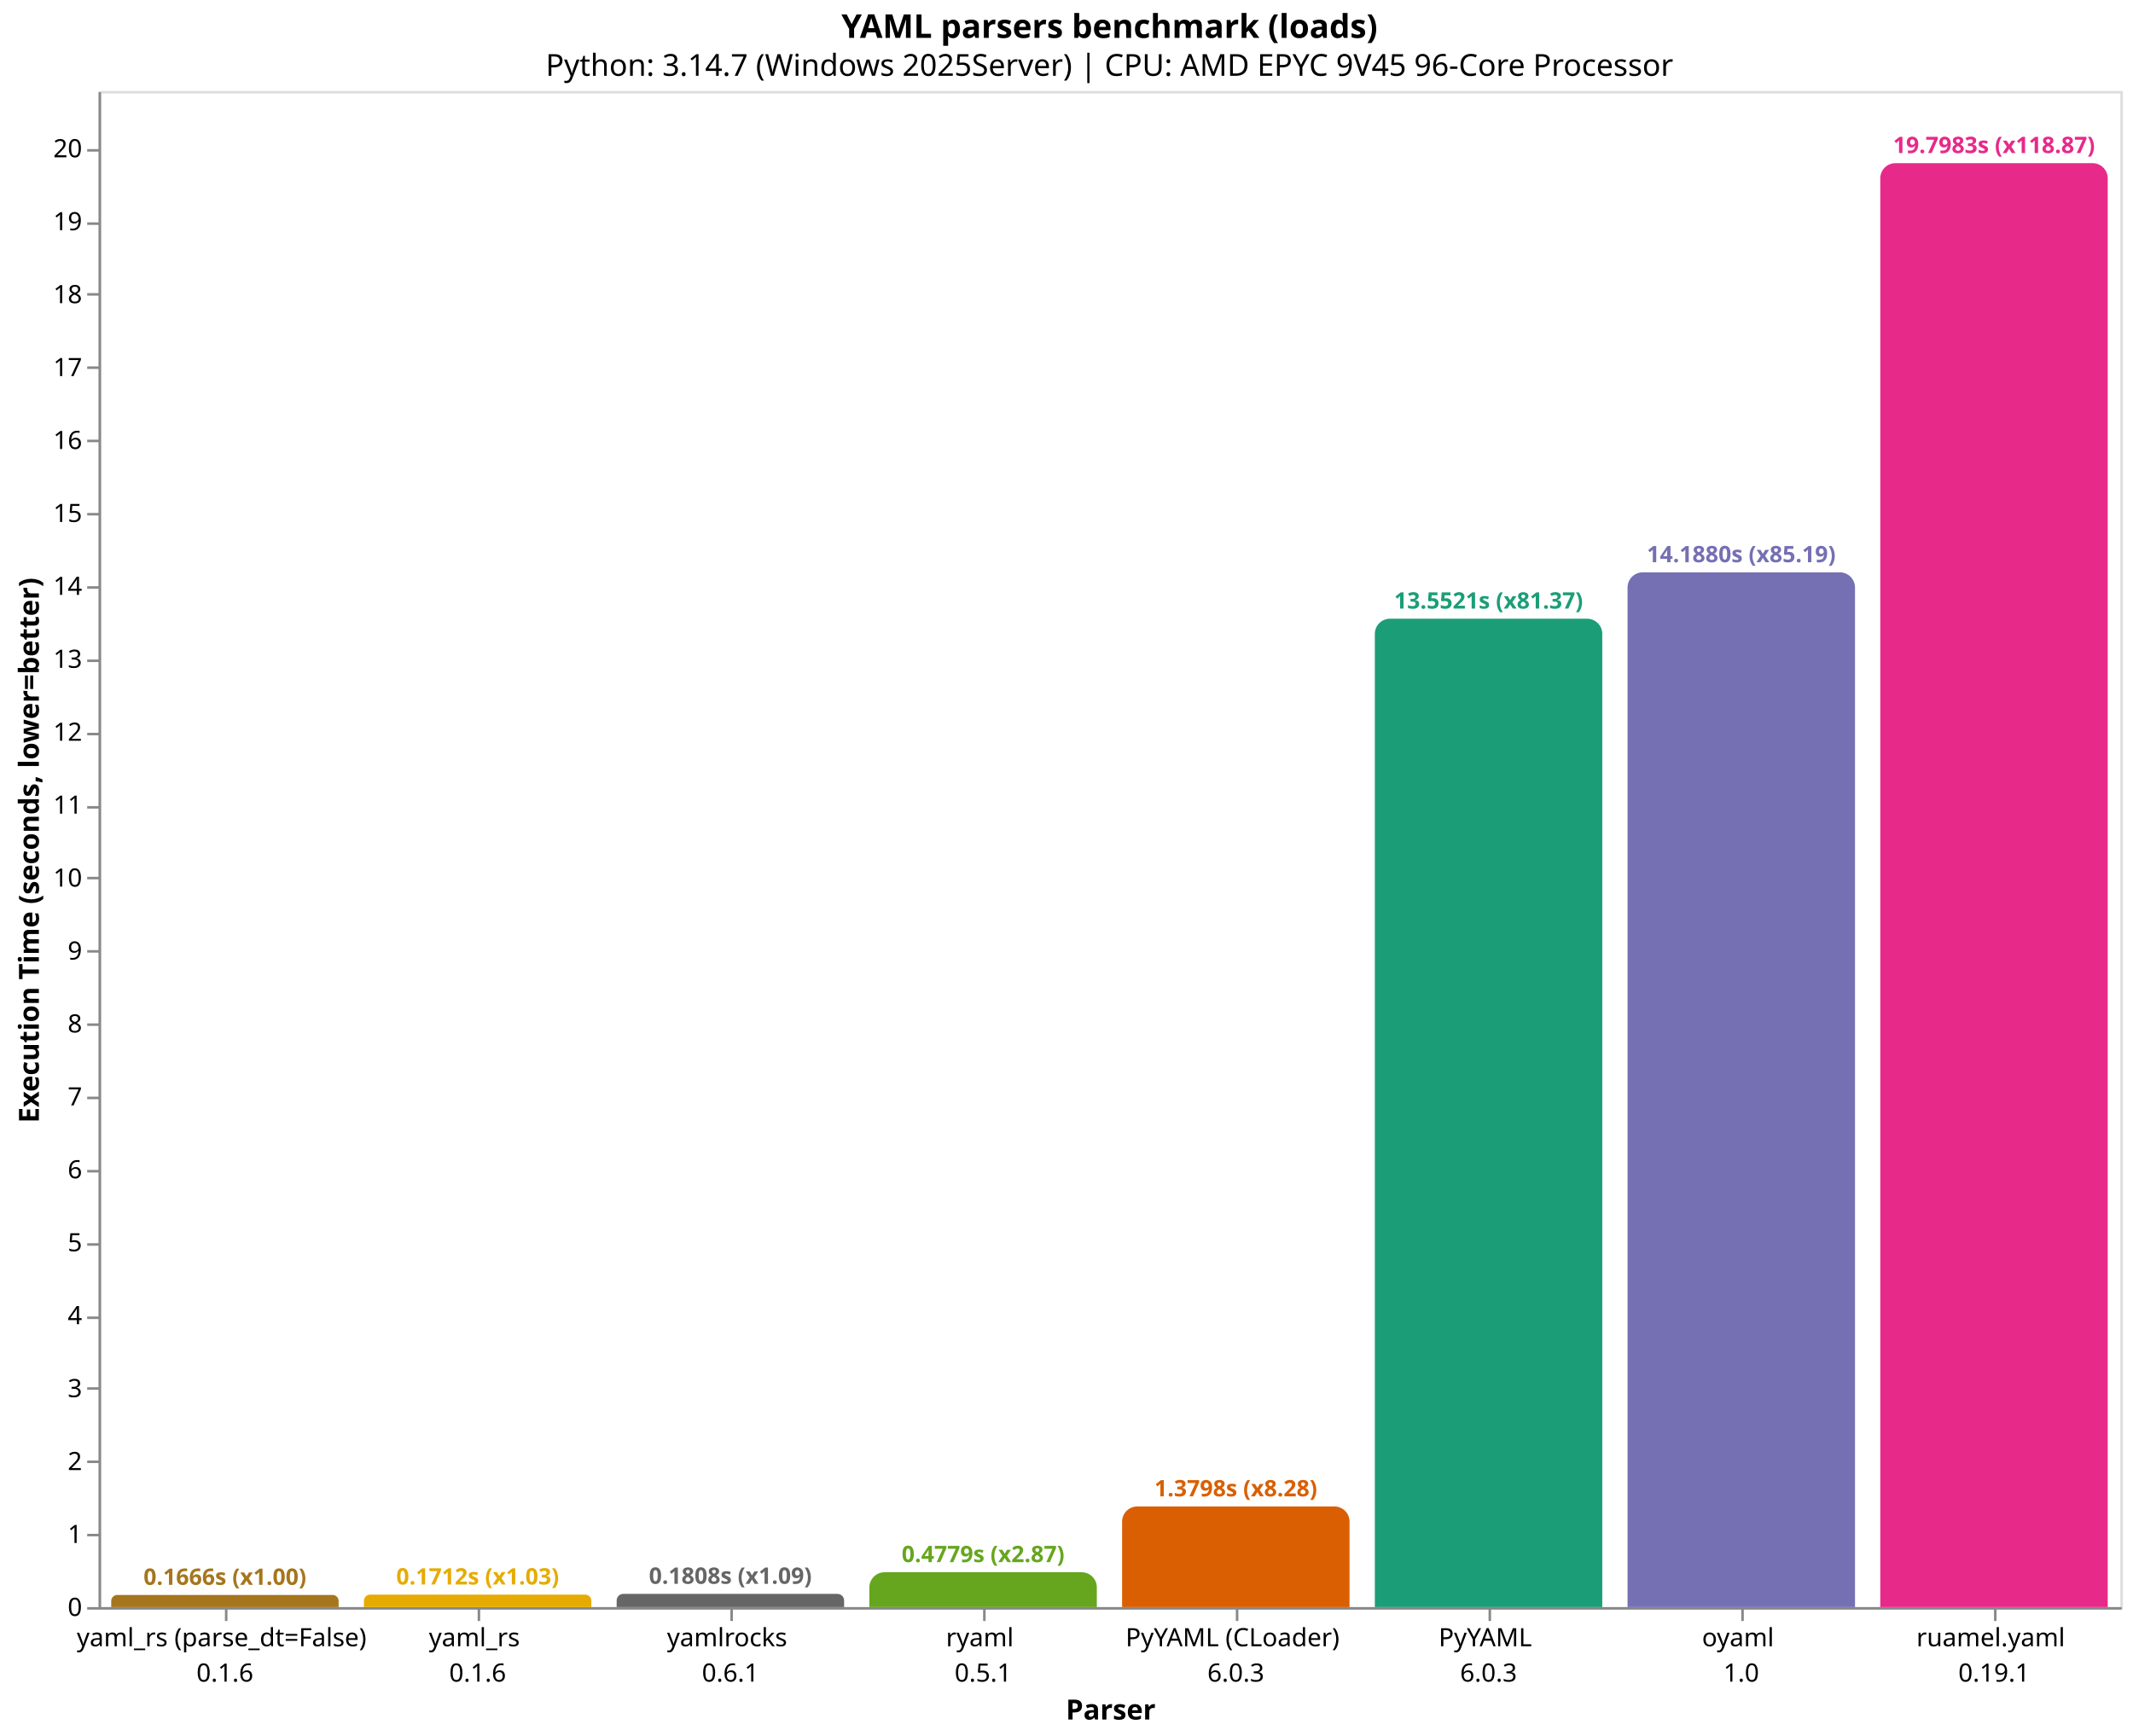
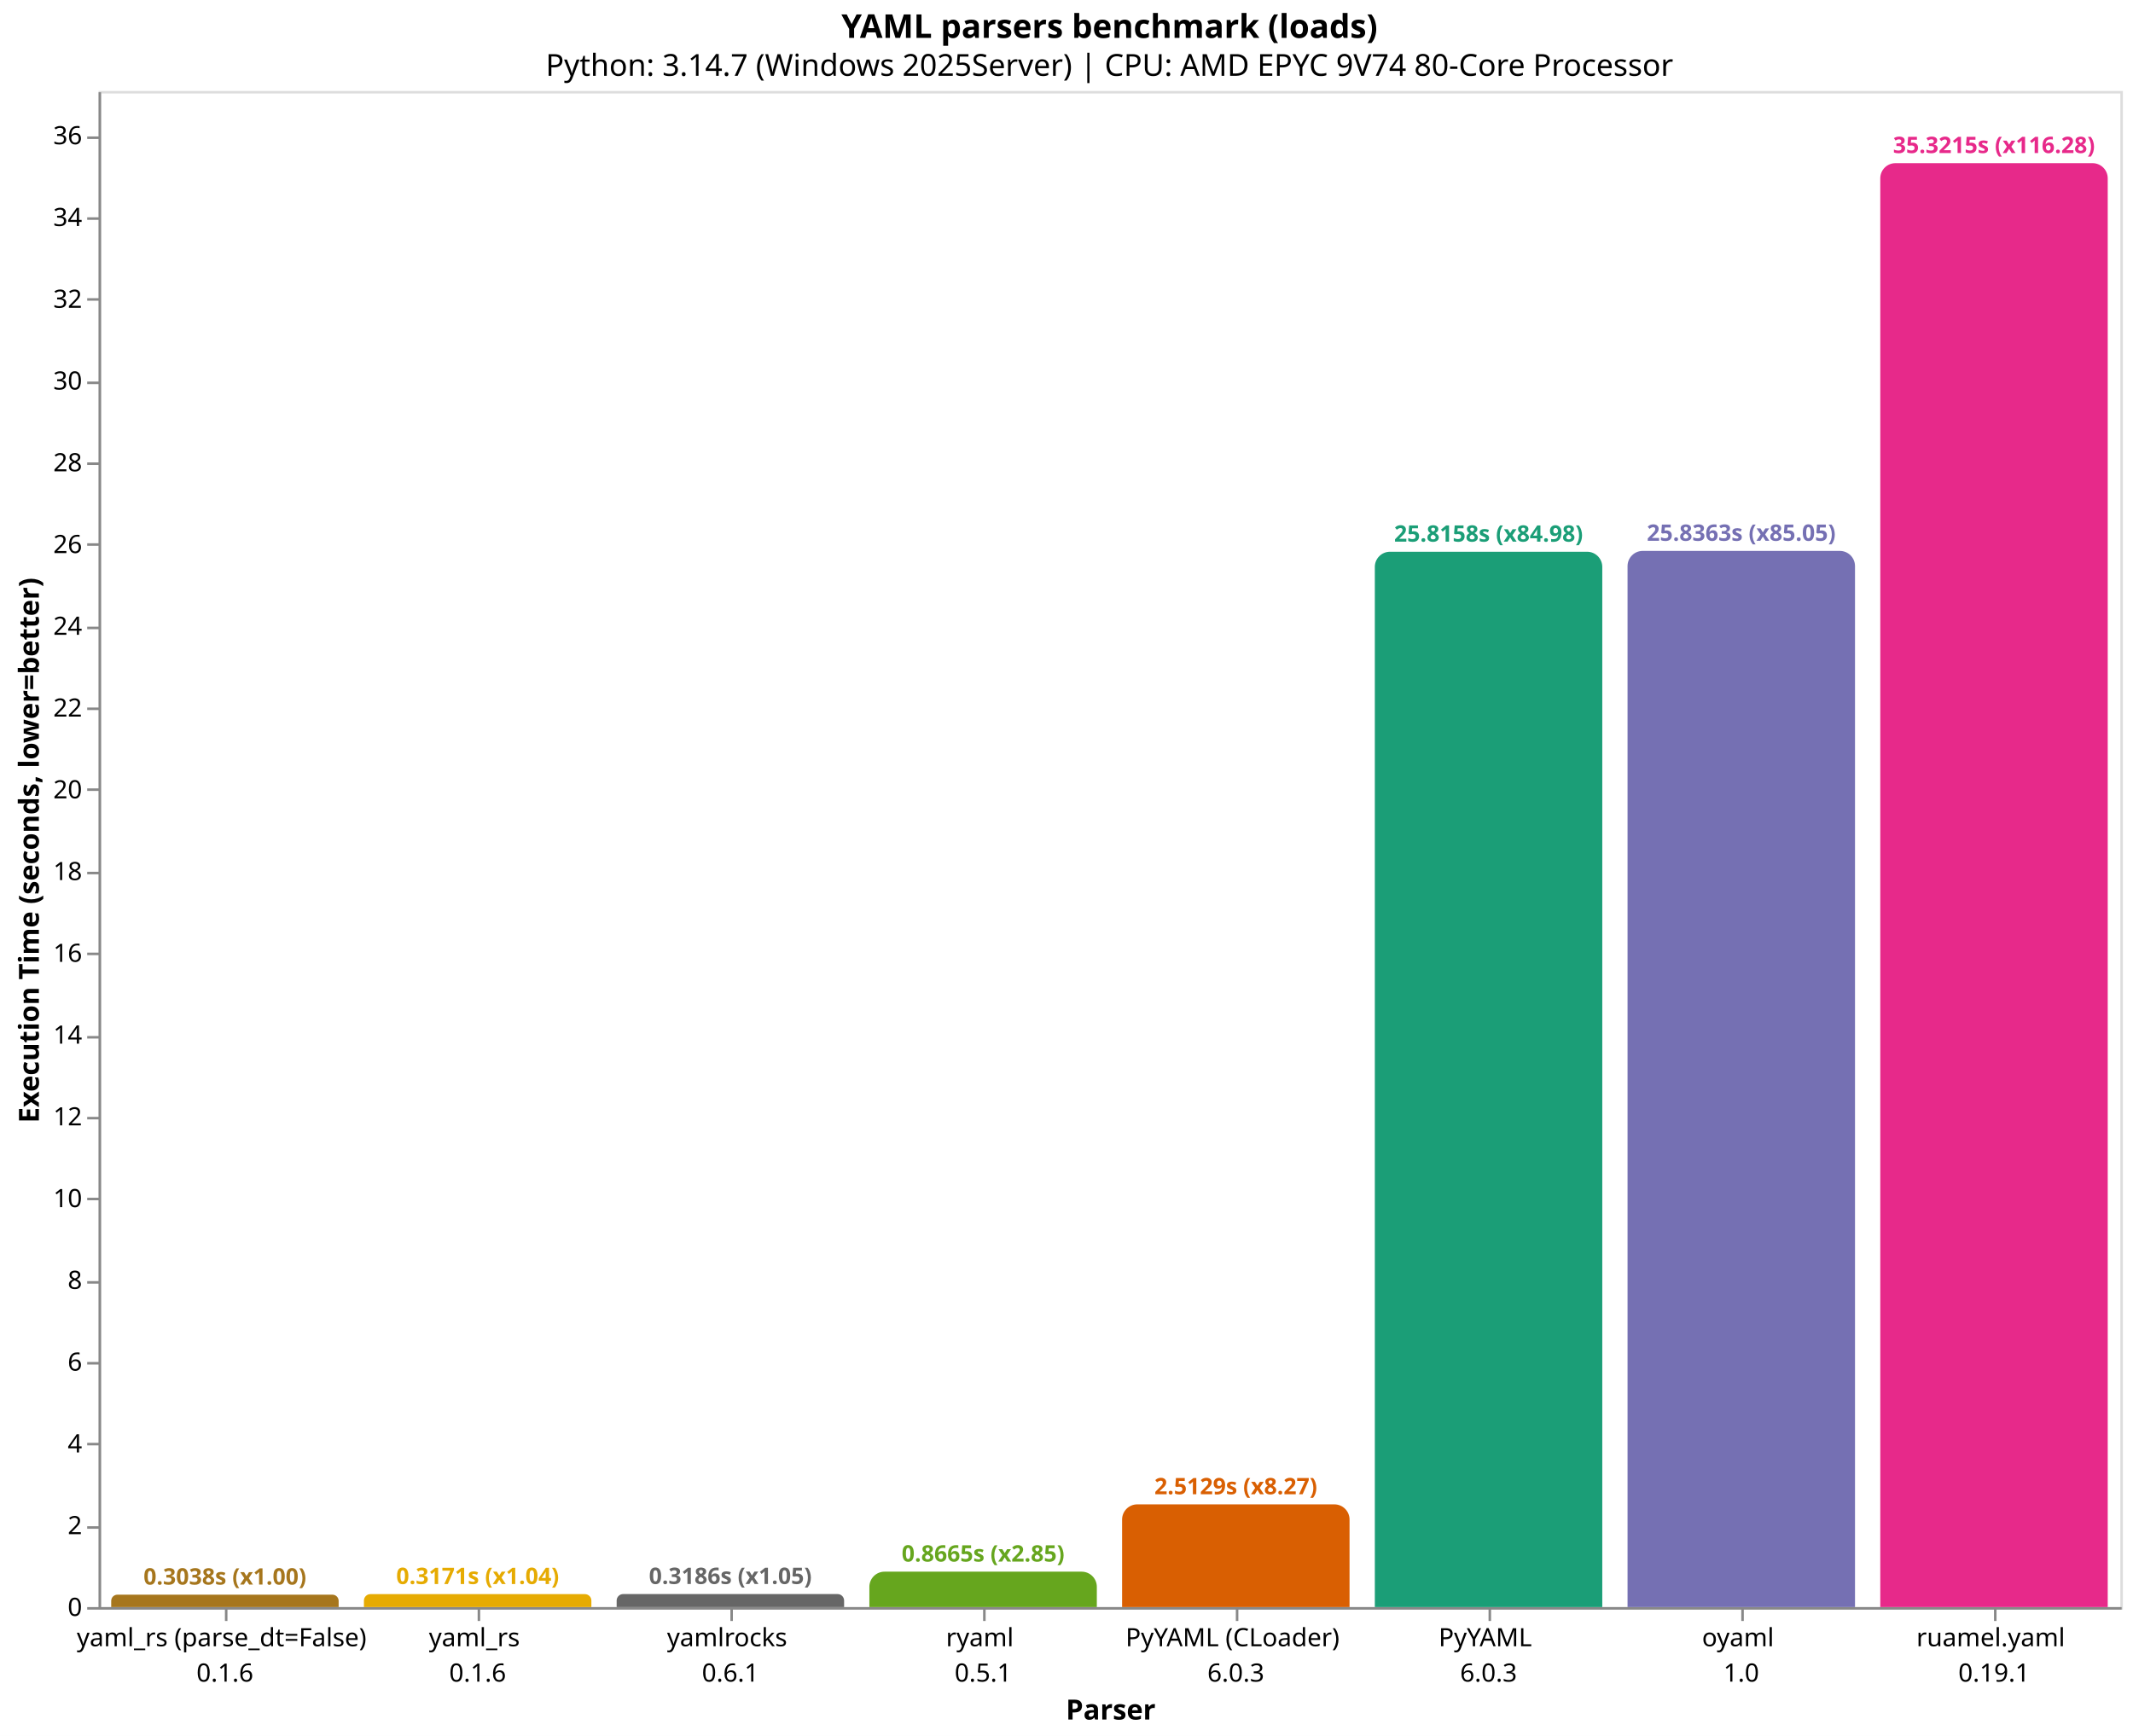
<svg xmlns="http://www.w3.org/2000/svg" version="1.1" class="marks" width="844" height="687" viewBox="0 0 844 687">
  <rect width="844" height="687" fill="white" />
  <g fill="none" stroke-miterlimit="10" transform="translate(39,36)">
    <g class="mark-group role-frame root" role="graphics-object" aria-roledescription="group mark container">
      <g transform="translate(0,0)">
        <path class="background" aria-hidden="true" d="M0.5,0.5h800v600h-800Z" stroke="#ddd" />
        <g>
          <g class="mark-group role-axis" role="graphics-symbol" aria-roledescription="axis" aria-label="X-axis titled 'Parser' for a discrete scale with 8 values: yaml_rs (parse_dt=False)&#10;0.1.6, yaml_rs&#10;0.1.6, yamlrocks&#10;0.6.1, ryaml&#10;0.5.1, PyYAML (CLoader)&#10;6.0.3, ending with ruamel.yaml&#10;0.19.1">
            <g transform="translate(0.5,600.5)">
              <path class="background" aria-hidden="true" d="M0,0h0v0h0Z" pointer-events="none" />
              <g>
                <g class="mark-rule role-axis-tick" pointer-events="none">
                  <line transform="translate(50,0)" x2="0" y2="5" stroke="#888" stroke-width="1" opacity="1" />
                  <line transform="translate(150,0)" x2="0" y2="5" stroke="#888" stroke-width="1" opacity="1" />
                  <line transform="translate(250,0)" x2="0" y2="5" stroke="#888" stroke-width="1" opacity="1" />
                  <line transform="translate(350,0)" x2="0" y2="5" stroke="#888" stroke-width="1" opacity="1" />
                  <line transform="translate(450,0)" x2="0" y2="5" stroke="#888" stroke-width="1" opacity="1" />
                  <line transform="translate(550,0)" x2="0" y2="5" stroke="#888" stroke-width="1" opacity="1" />
                  <line transform="translate(650,0)" x2="0" y2="5" stroke="#888" stroke-width="1" opacity="1" />
                  <line transform="translate(750,0)" x2="0" y2="5" stroke="#888" stroke-width="1" opacity="1" />
                </g>
                <g class="mark-text role-axis-label" pointer-events="none">
                  <text text-anchor="middle" transform="translate(49.5,15)" font-family="sans-serif" font-size="10px" fill="#000" opacity="1">
                    <tspan>yaml_rs (parse_dt=False)</tspan>
                    <tspan x="0" dy="14">0.1.6</tspan>
                  </text>
                  <text text-anchor="middle" transform="translate(149.5,15)" font-family="sans-serif" font-size="10px" fill="#000" opacity="1">
                    <tspan>yaml_rs</tspan>
                    <tspan x="0" dy="14">0.1.6</tspan>
                  </text>
                  <text text-anchor="middle" transform="translate(249.5,15)" font-family="sans-serif" font-size="10px" fill="#000" opacity="1">
                    <tspan>yamlrocks</tspan>
                    <tspan x="0" dy="14">0.6.1</tspan>
                  </text>
                  <text text-anchor="middle" transform="translate(349.5,15)" font-family="sans-serif" font-size="10px" fill="#000" opacity="1">
                    <tspan>ryaml</tspan>
                    <tspan x="0" dy="14">0.5.1</tspan>
                  </text>
                  <text text-anchor="middle" transform="translate(449.5,15)" font-family="sans-serif" font-size="10px" fill="#000" opacity="1">
                    <tspan>PyYAML (CLoader)</tspan>
                    <tspan x="0" dy="14">6.0.3</tspan>
                  </text>
                  <text text-anchor="middle" transform="translate(549.5,15)" font-family="sans-serif" font-size="10px" fill="#000" opacity="1">
                    <tspan>PyYAML</tspan>
                    <tspan x="0" dy="14">6.0.3</tspan>
                  </text>
                  <text text-anchor="middle" transform="translate(649.5,15)" font-family="sans-serif" font-size="10px" fill="#000" opacity="1">
                    <tspan>oyaml</tspan>
                    <tspan x="0" dy="14">1.0</tspan>
                  </text>
                  <text text-anchor="middle" transform="translate(749.5,15)" font-family="sans-serif" font-size="10px" fill="#000" opacity="1">
                    <tspan>ruamel.yaml</tspan>
                    <tspan x="0" dy="14">0.19.1</tspan>
                  </text>
                </g>
                <g class="mark-rule role-axis-domain" pointer-events="none">
                  <line transform="translate(0,0)" x2="800" y2="0" stroke="#888" stroke-width="1" opacity="1" />
                </g>
                <g class="mark-text role-axis-title" pointer-events="none">
                  <text text-anchor="middle" transform="translate(400,44)" font-family="sans-serif" font-size="11px" font-weight="bold" fill="#000" opacity="1">Parser</text>
                </g>
              </g>
              <path class="foreground" aria-hidden="true" d="" pointer-events="none" display="none" />
            </g>
          </g>
-           <g class="mark-group role-axis" role="graphics-symbol" aria-roledescription="axis" aria-label="Y-axis titled 'Execution Time (seconds, lower=better)' for a linear scale with values from 0 to 21">
+           <g class="mark-group role-axis" role="graphics-symbol" aria-roledescription="axis" aria-label="Y-axis titled 'Execution Time (seconds, lower=better)' for a linear scale with values from 0 to 37">
            <g transform="translate(0.5,0.5)">
              <path class="background" aria-hidden="true" d="M0,0h0v0h0Z" pointer-events="none" />
              <g>
                <g class="mark-rule role-axis-tick" pointer-events="none">
                  <line transform="translate(0,600)" x2="-5" y2="0" stroke="#888" stroke-width="1" opacity="1" />
-                   <line transform="translate(0,571)" x2="-5" y2="0" stroke="#888" stroke-width="1" opacity="1" />
-                   <line transform="translate(0,542)" x2="-5" y2="0" stroke="#888" stroke-width="1" opacity="1" />
-                   <line transform="translate(0,513)" x2="-5" y2="0" stroke="#888" stroke-width="1" opacity="1" />
-                   <line transform="translate(0,485)" x2="-5" y2="0" stroke="#888" stroke-width="1" opacity="1" />
-                   <line transform="translate(0,456)" x2="-5" y2="0" stroke="#888" stroke-width="1" opacity="1" />
-                   <line transform="translate(0,427)" x2="-5" y2="0" stroke="#888" stroke-width="1" opacity="1" />
-                   <line transform="translate(0,398)" x2="-5" y2="0" stroke="#888" stroke-width="1" opacity="1" />
-                   <line transform="translate(0,369)" x2="-5" y2="0" stroke="#888" stroke-width="1" opacity="1" />
-                   <line transform="translate(0,340)" x2="-5" y2="0" stroke="#888" stroke-width="1" opacity="1" />
-                   <line transform="translate(0,311)" x2="-5" y2="0" stroke="#888" stroke-width="1" opacity="1" />
-                   <line transform="translate(0,283)" x2="-5" y2="0" stroke="#888" stroke-width="1" opacity="1" />
-                   <line transform="translate(0,254)" x2="-5" y2="0" stroke="#888" stroke-width="1" opacity="1" />
-                   <line transform="translate(0,225)" x2="-5" y2="0" stroke="#888" stroke-width="1" opacity="1" />
-                   <line transform="translate(0,196)" x2="-5" y2="0" stroke="#888" stroke-width="1" opacity="1" />
-                   <line transform="translate(0,167)" x2="-5" y2="0" stroke="#888" stroke-width="1" opacity="1" />
-                   <line transform="translate(0,138)" x2="-5" y2="0" stroke="#888" stroke-width="1" opacity="1" />
-                   <line transform="translate(0,109)" x2="-5" y2="0" stroke="#888" stroke-width="1" opacity="1" />
-                   <line transform="translate(0,80)" x2="-5" y2="0" stroke="#888" stroke-width="1" opacity="1" />
-                   <line transform="translate(0,52)" x2="-5" y2="0" stroke="#888" stroke-width="1" opacity="1" />
-                   <line transform="translate(0,23)" x2="-5" y2="0" stroke="#888" stroke-width="1" opacity="1" />
+                   <line transform="translate(0,568)" x2="-5" y2="0" stroke="#888" stroke-width="1" opacity="1" />
+                   <line transform="translate(0,535)" x2="-5" y2="0" stroke="#888" stroke-width="1" opacity="1" />
+                   <line transform="translate(0,503)" x2="-5" y2="0" stroke="#888" stroke-width="1" opacity="1" />
+                   <line transform="translate(0,471)" x2="-5" y2="0" stroke="#888" stroke-width="1" opacity="1" />
+                   <line transform="translate(0,438)" x2="-5" y2="0" stroke="#888" stroke-width="1" opacity="1" />
+                   <line transform="translate(0,406)" x2="-5" y2="0" stroke="#888" stroke-width="1" opacity="1" />
+                   <line transform="translate(0,374)" x2="-5" y2="0" stroke="#888" stroke-width="1" opacity="1" />
+                   <line transform="translate(0,341)" x2="-5" y2="0" stroke="#888" stroke-width="1" opacity="1" />
+                   <line transform="translate(0,309)" x2="-5" y2="0" stroke="#888" stroke-width="1" opacity="1" />
+                   <line transform="translate(0,276)" x2="-5" y2="0" stroke="#888" stroke-width="1" opacity="1" />
+                   <line transform="translate(0,244)" x2="-5" y2="0" stroke="#888" stroke-width="1" opacity="1" />
+                   <line transform="translate(0,212)" x2="-5" y2="0" stroke="#888" stroke-width="1" opacity="1" />
+                   <line transform="translate(0,179)" x2="-5" y2="0" stroke="#888" stroke-width="1" opacity="1" />
+                   <line transform="translate(0,147)" x2="-5" y2="0" stroke="#888" stroke-width="1" opacity="1" />
+                   <line transform="translate(0,115)" x2="-5" y2="0" stroke="#888" stroke-width="1" opacity="1" />
+                   <line transform="translate(0,82)" x2="-5" y2="0" stroke="#888" stroke-width="1" opacity="1" />
+                   <line transform="translate(0,50)" x2="-5" y2="0" stroke="#888" stroke-width="1" opacity="1" />
+                   <line transform="translate(0,18)" x2="-5" y2="0" stroke="#888" stroke-width="1" opacity="1" />
                </g>
                <g class="mark-text role-axis-label" pointer-events="none">
                  <text text-anchor="end" transform="translate(-7,603)" font-family="sans-serif" font-size="10px" fill="#000" opacity="1">0</text>
-                   <text text-anchor="end" transform="translate(-7,574.1375)" font-family="sans-serif" font-size="10px" fill="#000" opacity="1">1</text>
-                   <text text-anchor="end" transform="translate(-7,545.2751)" font-family="sans-serif" font-size="10px" fill="#000" opacity="1">2</text>
-                   <text text-anchor="end" transform="translate(-7,516.4126)" font-family="sans-serif" font-size="10px" fill="#000" opacity="1">3</text>
-                   <text text-anchor="end" transform="translate(-7,487.5502)" font-family="sans-serif" font-size="10px" fill="#000" opacity="1">4</text>
-                   <text text-anchor="end" transform="translate(-7,458.6877)" font-family="sans-serif" font-size="10px" fill="#000" opacity="1">5</text>
-                   <text text-anchor="end" transform="translate(-7,429.8253)" font-family="sans-serif" font-size="10px" fill="#000" opacity="1">6</text>
-                   <text text-anchor="end" transform="translate(-7,400.9628)" font-family="sans-serif" font-size="10px" fill="#000" opacity="1">7</text>
-                   <text text-anchor="end" transform="translate(-7,372.1004)" font-family="sans-serif" font-size="10px" fill="#000" opacity="1">8</text>
-                   <text text-anchor="end" transform="translate(-7,343.2379)" font-family="sans-serif" font-size="10px" fill="#000" opacity="1">9</text>
-                   <text text-anchor="end" transform="translate(-7,314.3754)" font-family="sans-serif" font-size="10px" fill="#000" opacity="1">10</text>
-                   <text text-anchor="end" transform="translate(-7,285.513)" font-family="sans-serif" font-size="10px" fill="#000" opacity="1">11</text>
-                   <text text-anchor="end" transform="translate(-7,256.6505)" font-family="sans-serif" font-size="10px" fill="#000" opacity="1">12</text>
-                   <text text-anchor="end" transform="translate(-7,227.7881)" font-family="sans-serif" font-size="10px" fill="#000" opacity="1">13</text>
-                   <text text-anchor="end" transform="translate(-7,198.9256)" font-family="sans-serif" font-size="10px" fill="#000" opacity="1">14</text>
-                   <text text-anchor="end" transform="translate(-7,170.0632)" font-family="sans-serif" font-size="10px" fill="#000" opacity="1">15</text>
-                   <text text-anchor="end" transform="translate(-7,141.2007)" font-family="sans-serif" font-size="10px" fill="#000" opacity="1">16</text>
-                   <text text-anchor="end" transform="translate(-7,112.3382)" font-family="sans-serif" font-size="10px" fill="#000" opacity="1">17</text>
-                   <text text-anchor="end" transform="translate(-7,83.47579)" font-family="sans-serif" font-size="10px" fill="#000" opacity="1">18</text>
-                   <text text-anchor="end" transform="translate(-7,54.61333)" font-family="sans-serif" font-size="10px" fill="#000" opacity="1">19</text>
-                   <text text-anchor="end" transform="translate(-7,25.75088)" font-family="sans-serif" font-size="10px" fill="#000" opacity="1">20</text>
+                   <text text-anchor="end" transform="translate(-7,570.6441)" font-family="sans-serif" font-size="10px" fill="#000" opacity="1">2</text>
+                   <text text-anchor="end" transform="translate(-7,538.2883)" font-family="sans-serif" font-size="10px" fill="#000" opacity="1">4</text>
+                   <text text-anchor="end" transform="translate(-7,505.9324)" font-family="sans-serif" font-size="10px" fill="#000" opacity="1">6</text>
+                   <text text-anchor="end" transform="translate(-7,473.5765)" font-family="sans-serif" font-size="10px" fill="#000" opacity="1">8</text>
+                   <text text-anchor="end" transform="translate(-7,441.2206)" font-family="sans-serif" font-size="10px" fill="#000" opacity="1">10</text>
+                   <text text-anchor="end" transform="translate(-7,408.8648)" font-family="sans-serif" font-size="10px" fill="#000" opacity="1">12</text>
+                   <text text-anchor="end" transform="translate(-7,376.5089)" font-family="sans-serif" font-size="10px" fill="#000" opacity="1">14</text>
+                   <text text-anchor="end" transform="translate(-7,344.153)" font-family="sans-serif" font-size="10px" fill="#000" opacity="1">16</text>
+                   <text text-anchor="end" transform="translate(-7,311.7972)" font-family="sans-serif" font-size="10px" fill="#000" opacity="1">18</text>
+                   <text text-anchor="end" transform="translate(-7,279.4413)" font-family="sans-serif" font-size="10px" fill="#000" opacity="1">20</text>
+                   <text text-anchor="end" transform="translate(-7,247.0854)" font-family="sans-serif" font-size="10px" fill="#000" opacity="1">22</text>
+                   <text text-anchor="end" transform="translate(-7,214.7296)" font-family="sans-serif" font-size="10px" fill="#000" opacity="1">24</text>
+                   <text text-anchor="end" transform="translate(-7,182.3737)" font-family="sans-serif" font-size="10px" fill="#000" opacity="1">26</text>
+                   <text text-anchor="end" transform="translate(-7,150.0178)" font-family="sans-serif" font-size="10px" fill="#000" opacity="1">28</text>
+                   <text text-anchor="end" transform="translate(-7,117.6619)" font-family="sans-serif" font-size="10px" fill="#000" opacity="1">30</text>
+                   <text text-anchor="end" transform="translate(-7,85.30607)" font-family="sans-serif" font-size="10px" fill="#000" opacity="1">32</text>
+                   <text text-anchor="end" transform="translate(-7,52.9502)" font-family="sans-serif" font-size="10px" fill="#000" opacity="1">34</text>
+                   <text text-anchor="end" transform="translate(-7,20.59433)" font-family="sans-serif" font-size="10px" fill="#000" opacity="1">36</text>
                </g>
                <g class="mark-rule role-axis-domain" pointer-events="none">
                  <line transform="translate(0,600)" x2="0" y2="-600" stroke="#888" stroke-width="1" opacity="1" />
                </g>
                <g class="mark-text role-axis-title" pointer-events="none">
                  <text text-anchor="middle" transform="translate(-22.12305,300) rotate(-90) translate(0,-2)" font-family="sans-serif" font-size="11px" font-weight="bold" fill="#000" opacity="1">Execution Time (seconds, lower=better)</text>
                </g>
              </g>
              <path class="foreground" aria-hidden="true" d="" pointer-events="none" display="none" />
            </g>
          </g>
          <g class="mark-group role-scope" role="graphics-object" aria-roledescription="group mark container">
-             <g transform="translate(5,595.1928)">
-               <path class="background" aria-hidden="true" d="M2.404,0L87.596,0C88.923,0,90,1.077,90,2.404L90,4.807C90,4.807,90,4.807,90,4.807L0,4.807C0,4.807,0,4.807,0,4.807L0,2.404C0,1.077,1.077,0,2.404,0Z" />
+             <g transform="translate(5,595.0856)">
+               <path class="background" aria-hidden="true" d="M2.457,0L87.543,0C88.899,0,90,1.101,90,2.457L90,4.914C90,4.914,90,4.914,90,4.914L0,4.914C0,4.914,0,4.914,0,4.914L0,2.457C0,1.101,1.101,0,2.457,0Z" />
              <g clip-path="url(#clip1)">
                <g class="mark-group role-scope" role="graphics-object" aria-roledescription="group mark container">
-                   <g transform="translate(0,-595.1928)">
-                     <path class="background" aria-hidden="true" d="M0,0h90v0h-90Z" />
-                     <g>
-                       <g class="mark-rect role-mark layer_0_marks" role="graphics-object" aria-roledescription="rect mark container">
-                         <path aria-label="Parser: yaml_rs (parse_dt=False)&#10;0.1.6; Execution Time (seconds, lower=better): 0.1665545; parser: yaml_rs (parse_dt=False); Execution Time (s): 0.1666; Slowdown: 1.00" role="graphics-symbol" aria-roledescription="bar" d="M0,595.193h90v4.807h-90Z" fill="#a6761d" />
-                       </g>
-                     </g>
-                     <path class="foreground" aria-hidden="true" d="" display="none" />
-                   </g>
-                 </g>
-               </g>
-               <path class="foreground" aria-hidden="true" d="" display="none" />
-             </g>
-             <g transform="translate(105,595.0582)">
-               <path class="background" aria-hidden="true" d="M2.471,0L87.529,0C88.893,0,90,1.107,90,2.471L90,4.942C90,4.942,90,4.942,90,4.942L0,4.942C0,4.942,0,4.942,0,4.942L0,2.471C0,1.107,1.107,0,2.471,0Z" />
+                   <g transform="translate(0,-595.0856)">
+                     <path class="background" aria-hidden="true" d="M0,0h90v0h-90Z" />
+                     <g>
+                       <g class="mark-rect role-mark layer_0_marks" role="graphics-object" aria-roledescription="rect mark container">
+                         <path aria-label="Parser: yaml_rs (parse_dt=False)&#10;0.1.6; Execution Time (seconds, lower=better): 0.303773166667; parser: yaml_rs (parse_dt=False); Execution Time (s): 0.3038; Slowdown: 1.00" role="graphics-symbol" aria-roledescription="bar" d="M0,595.086h90v4.914h-90Z" fill="#a6761d" />
+                       </g>
+                     </g>
+                     <path class="foreground" aria-hidden="true" d="" display="none" />
+                   </g>
+                 </g>
+               </g>
+               <path class="foreground" aria-hidden="true" d="" display="none" />
+             </g>
+             <g transform="translate(105,594.8693)">
+               <path class="background" aria-hidden="true" d="M2.565,0L87.435,0C88.851,0,90,1.149,90,2.565L90,5.131C90,5.131,90,5.131,90,5.131L0,5.131C0,5.131,0,5.131,0,5.131L0,2.565C0,1.149,1.149,0,2.565,0Z" />
              <g clip-path="url(#clip2)">
                <g class="mark-group role-scope" role="graphics-object" aria-roledescription="group mark container">
-                   <g transform="translate(0,-595.0582)">
-                     <path class="background" aria-hidden="true" d="M0,0h90v0h-90Z" />
-                     <g>
-                       <g class="mark-rect role-mark layer_0_marks" role="graphics-object" aria-roledescription="rect mark container">
-                         <path aria-label="Parser: yaml_rs&#10;0.1.6; Execution Time (seconds, lower=better): 0.171220333333; parser: yaml_rs; Execution Time (s): 0.1712; Slowdown: 1.03" role="graphics-symbol" aria-roledescription="bar" d="M0,595.058h90v4.942h-90Z" fill="#e6ab02" />
-                       </g>
-                     </g>
-                     <path class="foreground" aria-hidden="true" d="" display="none" />
-                   </g>
-                 </g>
-               </g>
-               <path class="foreground" aria-hidden="true" d="" display="none" />
-             </g>
-             <g transform="translate(205,594.7822)">
-               <path class="background" aria-hidden="true" d="M2.609,0L87.391,0C88.831,0,90,1.169,90,2.609L90,5.218C90,5.218,90,5.218,90,5.218L0,5.218C0,5.218,0,5.218,0,5.218L0,2.609C0,1.169,1.169,0,2.609,0Z" />
+                   <g transform="translate(0,-594.8693)">
+                     <path class="background" aria-hidden="true" d="M0,0h90v0h-90Z" />
+                     <g>
+                       <g class="mark-rect role-mark layer_0_marks" role="graphics-object" aria-roledescription="rect mark container">
+                         <path aria-label="Parser: yaml_rs&#10;0.1.6; Execution Time (seconds, lower=better): 0.3171407; parser: yaml_rs; Execution Time (s): 0.3171; Slowdown: 1.04" role="graphics-symbol" aria-roledescription="bar" d="M0,594.869h90v5.131h-90Z" fill="#e6ab02" />
+                       </g>
+                     </g>
+                     <path class="foreground" aria-hidden="true" d="" display="none" />
+                   </g>
+                 </g>
+               </g>
+               <path class="foreground" aria-hidden="true" d="" display="none" />
+             </g>
+             <g transform="translate(205,594.8459)">
+               <path class="background" aria-hidden="true" d="M2.577,0L87.423,0C88.845,0,90,1.155,90,2.577L90,5.154C90,5.154,90,5.154,90,5.154L0,5.154C0,5.154,0,5.154,0,5.154L0,2.577C0,1.155,1.155,0,2.577,0Z" />
              <g clip-path="url(#clip3)">
                <g class="mark-group role-scope" role="graphics-object" aria-roledescription="group mark container">
-                   <g transform="translate(0,-594.7822)">
-                     <path class="background" aria-hidden="true" d="M0,0h90v0h-90Z" />
-                     <g>
-                       <g class="mark-rect role-mark layer_0_marks" role="graphics-object" aria-roledescription="rect mark container">
-                         <path aria-label="Parser: yamlrocks&#10;0.6.1; Execution Time (seconds, lower=better): 0.1807814; parser: yamlrocks; Execution Time (s): 0.1808; Slowdown: 1.09" role="graphics-symbol" aria-roledescription="bar" d="M0,594.782h90v5.218h-90Z" fill="#666666" />
-                       </g>
-                     </g>
-                     <path class="foreground" aria-hidden="true" d="" display="none" />
-                   </g>
-                 </g>
-               </g>
-               <path class="foreground" aria-hidden="true" d="" display="none" />
-             </g>
-             <g transform="translate(305,586.2062)">
-               <path class="background" aria-hidden="true" d="M6,0L84,0C87.311,0,90,2.689,90,6L90,13.794C90,13.794,90,13.794,90,13.794L0,13.794C0,13.794,0,13.794,0,13.794L0,6C0,2.689,2.689,0,6,0Z" />
+                   <g transform="translate(0,-594.8459)">
+                     <path class="background" aria-hidden="true" d="M0,0h90v0h-90Z" />
+                     <g>
+                       <g class="mark-rect role-mark layer_0_marks" role="graphics-object" aria-roledescription="rect mark container">
+                         <path aria-label="Parser: yamlrocks&#10;0.6.1; Execution Time (seconds, lower=better): 0.318590766667; parser: yamlrocks; Execution Time (s): 0.3186; Slowdown: 1.05" role="graphics-symbol" aria-roledescription="bar" d="M0,594.846h90v5.154h-90Z" fill="#666666" />
+                       </g>
+                     </g>
+                     <path class="foreground" aria-hidden="true" d="" display="none" />
+                   </g>
+                 </g>
+               </g>
+               <path class="foreground" aria-hidden="true" d="" display="none" />
+             </g>
+             <g transform="translate(305,585.9824)">
+               <path class="background" aria-hidden="true" d="M6,0L84,0C87.311,0,90,2.689,90,6L90,14.018C90,14.018,90,14.018,90,14.018L0,14.018C0,14.018,0,14.018,0,14.018L0,6C0,2.689,2.689,0,6,0Z" />
              <g clip-path="url(#clip4)">
                <g class="mark-group role-scope" role="graphics-object" aria-roledescription="group mark container">
-                   <g transform="translate(0,-586.2062)">
-                     <path class="background" aria-hidden="true" d="M0,0h90v0h-90Z" />
-                     <g>
-                       <g class="mark-rect role-mark layer_0_marks" role="graphics-object" aria-roledescription="rect mark container">
-                         <path aria-label="Parser: ryaml&#10;0.5.1; Execution Time (seconds, lower=better): 0.477914; parser: ryaml; Execution Time (s): 0.4779; Slowdown: 2.87" role="graphics-symbol" aria-roledescription="bar" d="M0,586.206h90v13.794h-90Z" fill="#66a61e" />
-                       </g>
-                     </g>
-                     <path class="foreground" aria-hidden="true" d="" display="none" />
-                   </g>
-                 </g>
-               </g>
-               <path class="foreground" aria-hidden="true" d="" display="none" />
-             </g>
-             <g transform="translate(405,560.1745)">
-               <path class="background" aria-hidden="true" d="M6,0L84,0C87.311,0,90,2.689,90,6L90,39.825C90,39.825,90,39.825,90,39.825L0,39.825C0,39.825,0,39.825,0,39.825L0,6C0,2.689,2.689,0,6,0Z" />
+                   <g transform="translate(0,-585.9824)">
+                     <path class="background" aria-hidden="true" d="M0,0h90v0h-90Z" />
+                     <g>
+                       <g class="mark-rect role-mark layer_0_marks" role="graphics-object" aria-roledescription="rect mark container">
+                         <path aria-label="Parser: ryaml&#10;0.5.1; Execution Time (seconds, lower=better): 0.866464466666; parser: ryaml; Execution Time (s): 0.8665; Slowdown: 2.85" role="graphics-symbol" aria-roledescription="bar" d="M0,585.982h90v14.018h-90Z" fill="#66a61e" />
+                       </g>
+                     </g>
+                     <path class="foreground" aria-hidden="true" d="" display="none" />
+                   </g>
+                 </g>
+               </g>
+               <path class="foreground" aria-hidden="true" d="" display="none" />
+             </g>
+             <g transform="translate(405,559.3467)">
+               <path class="background" aria-hidden="true" d="M6,0L84,0C87.311,0,90,2.689,90,6L90,40.653C90,40.653,90,40.653,90,40.653L0,40.653C0,40.653,0,40.653,0,40.653L0,6C0,2.689,2.689,0,6,0Z" />
              <g clip-path="url(#clip5)">
                <g class="mark-group role-scope" role="graphics-object" aria-roledescription="group mark container">
-                   <g transform="translate(0,-560.1745)">
-                     <path class="background" aria-hidden="true" d="M0,0h90v0h-90Z" />
-                     <g>
-                       <g class="mark-rect role-mark layer_0_marks" role="graphics-object" aria-roledescription="rect mark container">
-                         <path aria-label="Parser: PyYAML (CLoader)&#10;6.0.3; Execution Time (seconds, lower=better): 1.37983716667; parser: PyYAML (CLoader); Execution Time (s): 1.3798; Slowdown: 8.28" role="graphics-symbol" aria-roledescription="bar" d="M0,560.175h90v39.825h-90Z" fill="#d95f02" />
-                       </g>
-                     </g>
-                     <path class="foreground" aria-hidden="true" d="" display="none" />
-                   </g>
-                 </g>
-               </g>
-               <path class="foreground" aria-hidden="true" d="" display="none" />
-             </g>
-             <g transform="translate(505,208.8544)">
-               <path class="background" aria-hidden="true" d="M6,0L84,0C87.311,0,90,2.689,90,6L90,391.146C90,391.146,90,391.146,90,391.146L0,391.146C0,391.146,0,391.146,0,391.146L0,6C0,2.689,2.689,0,6,0Z" />
+                   <g transform="translate(0,-559.3467)">
+                     <path class="background" aria-hidden="true" d="M0,0h90v0h-90Z" />
+                     <g>
+                       <g class="mark-rect role-mark layer_0_marks" role="graphics-object" aria-roledescription="rect mark container">
+                         <path aria-label="Parser: PyYAML (CLoader)&#10;6.0.3; Execution Time (seconds, lower=better): 2.51288303333; parser: PyYAML (CLoader); Execution Time (s): 2.5129; Slowdown: 8.27" role="graphics-symbol" aria-roledescription="bar" d="M0,559.347h90v40.653h-90Z" fill="#d95f02" />
+                       </g>
+                     </g>
+                     <path class="foreground" aria-hidden="true" d="" display="none" />
+                   </g>
+                 </g>
+               </g>
+               <path class="foreground" aria-hidden="true" d="" display="none" />
+             </g>
+             <g transform="translate(505,182.3535)">
+               <path class="background" aria-hidden="true" d="M6,0L84,0C87.311,0,90,2.689,90,6L90,417.647C90,417.647,90,417.647,90,417.647L0,417.647C0,417.647,0,417.647,0,417.647L0,6C0,2.689,2.689,0,6,0Z" />
              <g clip-path="url(#clip6)">
                <g class="mark-group role-scope" role="graphics-object" aria-roledescription="group mark container">
-                   <g transform="translate(0,-208.8544)">
-                     <path class="background" aria-hidden="true" d="M0,0h90v0h-90Z" />
-                     <g>
-                       <g class="mark-rect role-mark layer_0_marks" role="graphics-object" aria-roledescription="rect mark container">
-                         <path aria-label="Parser: PyYAML&#10;6.0.3; Execution Time (seconds, lower=better): 13.5520541667; parser: PyYAML; Execution Time (s): 13.5521; Slowdown: 81.37" role="graphics-symbol" aria-roledescription="bar" d="M0,208.854h90v391.146h-90Z" fill="#1b9e77" />
-                       </g>
-                     </g>
-                     <path class="foreground" aria-hidden="true" d="" display="none" />
-                   </g>
-                 </g>
-               </g>
-               <path class="foreground" aria-hidden="true" d="" display="none" />
-             </g>
-             <g transform="translate(605,190.5004)">
-               <path class="background" aria-hidden="true" d="M6,0L84,0C87.311,0,90,2.689,90,6L90,409.5C90,409.5,90,409.5,90,409.5L0,409.5C0,409.5,0,409.5,0,409.5L0,6C0,2.689,2.689,0,6,0Z" />
+                   <g transform="translate(0,-182.3535)">
+                     <path class="background" aria-hidden="true" d="M0,0h90v0h-90Z" />
+                     <g>
+                       <g class="mark-rect role-mark layer_0_marks" role="graphics-object" aria-roledescription="rect mark container">
+                         <path aria-label="Parser: PyYAML&#10;6.0.3; Execution Time (seconds, lower=better): 25.8158112667; parser: PyYAML; Execution Time (s): 25.8158; Slowdown: 84.98" role="graphics-symbol" aria-roledescription="bar" d="M0,182.353h90v417.647h-90Z" fill="#1b9e77" />
+                       </g>
+                     </g>
+                     <path class="foreground" aria-hidden="true" d="" display="none" />
+                   </g>
+                 </g>
+               </g>
+               <path class="foreground" aria-hidden="true" d="" display="none" />
+             </g>
+             <g transform="translate(605,182.0224)">
+               <path class="background" aria-hidden="true" d="M6,0L84,0C87.311,0,90,2.689,90,6L90,417.978C90,417.978,90,417.978,90,417.978L0,417.978C0,417.978,0,417.978,0,417.978L0,6C0,2.689,2.689,0,6,0Z" />
              <g clip-path="url(#clip7)">
                <g class="mark-group role-scope" role="graphics-object" aria-roledescription="group mark container">
-                   <g transform="translate(0,-190.5004)">
-                     <path class="background" aria-hidden="true" d="M0,0h90v0h-90Z" />
-                     <g>
-                       <g class="mark-rect role-mark layer_0_marks" role="graphics-object" aria-roledescription="rect mark container">
-                         <path aria-label="Parser: oyaml&#10;1.0; Execution Time (seconds, lower=better): 14.1879688; parser: oyaml; Execution Time (s): 14.1880; Slowdown: 85.19" role="graphics-symbol" aria-roledescription="bar" d="M0,190.5h90v409.5h-90Z" fill="#7570b3" />
+                   <g transform="translate(0,-182.0224)">
+                     <path class="background" aria-hidden="true" d="M0,0h90v0h-90Z" />
+                     <g>
+                       <g class="mark-rect role-mark layer_0_marks" role="graphics-object" aria-roledescription="rect mark container">
+                         <path aria-label="Parser: oyaml&#10;1.0; Execution Time (seconds, lower=better): 25.8362781667; parser: oyaml; Execution Time (s): 25.8363; Slowdown: 85.05" role="graphics-symbol" aria-roledescription="bar" d="M0,182.022h90v417.978h-90Z" fill="#7570b3" />
                      </g>
                    </g>
                    <path class="foreground" aria-hidden="true" d="" display="none" />
                  </g>
                </g>
              </g>
              <path class="foreground" aria-hidden="true" d="" display="none" />
            </g>
            <g transform="translate(705,28.57143)">
              <path class="background" aria-hidden="true" d="M6,0L84,0C87.311,0,90,2.689,90,6L90,571.429C90,571.429,90,571.429,90,571.429L0,571.429C0,571.429,0,571.429,0,571.429L0,6C0,2.689,2.689,0,6,0Z" />
              <g clip-path="url(#clip8)">
                <g class="mark-group role-scope" role="graphics-object" aria-roledescription="group mark container">
                  <g transform="translate(0,-28.57143)">
                    <path class="background" aria-hidden="true" d="M0,0h90v0h-90Z" />
                    <g>
                      <g class="mark-rect role-mark layer_0_marks" role="graphics-object" aria-roledescription="rect mark container">
-                         <path aria-label="Parser: ruamel.yaml&#10;0.19.1; Execution Time (seconds, lower=better): 19.7983349; parser: ruamel.yaml; Execution Time (s): 19.7983; Slowdown: 118.87" role="graphics-symbol" aria-roledescription="bar" d="M0,28.571h90v571.429h-90Z" fill="#e7298a" />
+                         <path aria-label="Parser: ruamel.yaml&#10;0.19.1; Execution Time (seconds, lower=better): 35.3214769; parser: ruamel.yaml; Execution Time (s): 35.3215; Slowdown: 116.28" role="graphics-symbol" aria-roledescription="bar" d="M0,28.571h90v571.429h-90Z" fill="#e7298a" />
                      </g>
                    </g>
                    <path class="foreground" aria-hidden="true" d="" display="none" />
                  </g>
                </g>
              </g>
              <path class="foreground" aria-hidden="true" d="" display="none" />
            </g>
          </g>
          <g class="mark-text role-mark layer_1_marks" role="graphics-object" aria-roledescription="text mark container">
-             <text aria-label="Parser: yaml_rs (parse_dt=False)&#10;0.1.6; Execution Time (seconds, lower=better): 0.1665545; parser: yaml_rs (parse_dt=False); label: 0.1666s (x1.00); Execution Time (s): 0.1666; Slowdown: 1.00" role="graphics-symbol" aria-roledescription="text mark" text-anchor="middle" transform="translate(50,591.1928)" font-family="sans-serif" font-size="9px" font-weight="bold" fill="#a6761d">0.1666s (x1.00)</text>
-             <text aria-label="Parser: yaml_rs&#10;0.1.6; Execution Time (seconds, lower=better): 0.171220333333; parser: yaml_rs; label: 0.1712s (x1.03); Execution Time (s): 0.1712; Slowdown: 1.03" role="graphics-symbol" aria-roledescription="text mark" text-anchor="middle" transform="translate(150,591.0582)" font-family="sans-serif" font-size="9px" font-weight="bold" fill="#e6ab02">0.1712s (x1.03)</text>
-             <text aria-label="Parser: yamlrocks&#10;0.6.1; Execution Time (seconds, lower=better): 0.1807814; parser: yamlrocks; label: 0.1808s (x1.09); Execution Time (s): 0.1808; Slowdown: 1.09" role="graphics-symbol" aria-roledescription="text mark" text-anchor="middle" transform="translate(250,590.7822)" font-family="sans-serif" font-size="9px" font-weight="bold" fill="#666666">0.1808s (x1.09)</text>
-             <text aria-label="Parser: ryaml&#10;0.5.1; Execution Time (seconds, lower=better): 0.477914; parser: ryaml; label: 0.4779s (x2.87); Execution Time (s): 0.4779; Slowdown: 2.87" role="graphics-symbol" aria-roledescription="text mark" text-anchor="middle" transform="translate(350,582.2062)" font-family="sans-serif" font-size="9px" font-weight="bold" fill="#66a61e">0.4779s (x2.87)</text>
-             <text aria-label="Parser: PyYAML (CLoader)&#10;6.0.3; Execution Time (seconds, lower=better): 1.37983716667; parser: PyYAML (CLoader); label: 1.3798s (x8.28); Execution Time (s): 1.3798; Slowdown: 8.28" role="graphics-symbol" aria-roledescription="text mark" text-anchor="middle" transform="translate(450,556.1745)" font-family="sans-serif" font-size="9px" font-weight="bold" fill="#d95f02">1.3798s (x8.28)</text>
-             <text aria-label="Parser: PyYAML&#10;6.0.3; Execution Time (seconds, lower=better): 13.5520541667; parser: PyYAML; label: 13.5521s (x81.37); Execution Time (s): 13.5521; Slowdown: 81.37" role="graphics-symbol" aria-roledescription="text mark" text-anchor="middle" transform="translate(550,204.8544)" font-family="sans-serif" font-size="9px" font-weight="bold" fill="#1b9e77">13.5521s (x81.37)</text>
-             <text aria-label="Parser: oyaml&#10;1.0; Execution Time (seconds, lower=better): 14.1879688; parser: oyaml; label: 14.1880s (x85.19); Execution Time (s): 14.1880; Slowdown: 85.19" role="graphics-symbol" aria-roledescription="text mark" text-anchor="middle" transform="translate(650,186.5004)" font-family="sans-serif" font-size="9px" font-weight="bold" fill="#7570b3">14.1880s (x85.19)</text>
-             <text aria-label="Parser: ruamel.yaml&#10;0.19.1; Execution Time (seconds, lower=better): 19.7983349; parser: ruamel.yaml; label: 19.7983s (x118.87); Execution Time (s): 19.7983; Slowdown: 118.87" role="graphics-symbol" aria-roledescription="text mark" text-anchor="middle" transform="translate(750,24.57143)" font-family="sans-serif" font-size="9px" font-weight="bold" fill="#e7298a">19.7983s (x118.87)</text>
+             <text aria-label="Parser: yaml_rs (parse_dt=False)&#10;0.1.6; Execution Time (seconds, lower=better): 0.303773166667; parser: yaml_rs (parse_dt=False); label: 0.3038s (x1.00); Execution Time (s): 0.3038; Slowdown: 1.00" role="graphics-symbol" aria-roledescription="text mark" text-anchor="middle" transform="translate(50,591.0856)" font-family="sans-serif" font-size="9px" font-weight="bold" fill="#a6761d">0.3038s (x1.00)</text>
+             <text aria-label="Parser: yaml_rs&#10;0.1.6; Execution Time (seconds, lower=better): 0.3171407; parser: yaml_rs; label: 0.3171s (x1.04); Execution Time (s): 0.3171; Slowdown: 1.04" role="graphics-symbol" aria-roledescription="text mark" text-anchor="middle" transform="translate(150,590.8693)" font-family="sans-serif" font-size="9px" font-weight="bold" fill="#e6ab02">0.3171s (x1.04)</text>
+             <text aria-label="Parser: yamlrocks&#10;0.6.1; Execution Time (seconds, lower=better): 0.318590766667; parser: yamlrocks; label: 0.3186s (x1.05); Execution Time (s): 0.3186; Slowdown: 1.05" role="graphics-symbol" aria-roledescription="text mark" text-anchor="middle" transform="translate(250,590.8459)" font-family="sans-serif" font-size="9px" font-weight="bold" fill="#666666">0.3186s (x1.05)</text>
+             <text aria-label="Parser: ryaml&#10;0.5.1; Execution Time (seconds, lower=better): 0.866464466666; parser: ryaml; label: 0.8665s (x2.85); Execution Time (s): 0.8665; Slowdown: 2.85" role="graphics-symbol" aria-roledescription="text mark" text-anchor="middle" transform="translate(350,581.9824)" font-family="sans-serif" font-size="9px" font-weight="bold" fill="#66a61e">0.8665s (x2.85)</text>
+             <text aria-label="Parser: PyYAML (CLoader)&#10;6.0.3; Execution Time (seconds, lower=better): 2.51288303333; parser: PyYAML (CLoader); label: 2.5129s (x8.27); Execution Time (s): 2.5129; Slowdown: 8.27" role="graphics-symbol" aria-roledescription="text mark" text-anchor="middle" transform="translate(450,555.3467)" font-family="sans-serif" font-size="9px" font-weight="bold" fill="#d95f02">2.5129s (x8.27)</text>
+             <text aria-label="Parser: PyYAML&#10;6.0.3; Execution Time (seconds, lower=better): 25.8158112667; parser: PyYAML; label: 25.8158s (x84.98); Execution Time (s): 25.8158; Slowdown: 84.98" role="graphics-symbol" aria-roledescription="text mark" text-anchor="middle" transform="translate(550,178.3535)" font-family="sans-serif" font-size="9px" font-weight="bold" fill="#1b9e77">25.8158s (x84.98)</text>
+             <text aria-label="Parser: oyaml&#10;1.0; Execution Time (seconds, lower=better): 25.8362781667; parser: oyaml; label: 25.8363s (x85.05); Execution Time (s): 25.8363; Slowdown: 85.05" role="graphics-symbol" aria-roledescription="text mark" text-anchor="middle" transform="translate(650,178.0224)" font-family="sans-serif" font-size="9px" font-weight="bold" fill="#7570b3">25.8363s (x85.05)</text>
+             <text aria-label="Parser: ruamel.yaml&#10;0.19.1; Execution Time (seconds, lower=better): 35.3214769; parser: ruamel.yaml; label: 35.3215s (x116.28); Execution Time (s): 35.3215; Slowdown: 116.28" role="graphics-symbol" aria-roledescription="text mark" text-anchor="middle" transform="translate(750,24.57143)" font-family="sans-serif" font-size="9px" font-weight="bold" fill="#e7298a">35.3215s (x116.28)</text>
          </g>
          <g class="mark-group role-title">
            <g transform="translate(400,-31)">
              <path class="background" aria-hidden="true" d="M0,0h0v0h0Z" pointer-events="none" />
              <g>
                <g class="mark-text role-title-text" role="graphics-symbol" aria-roledescription="title" aria-label="Title text 'YAML parsers benchmark (loads)'" pointer-events="none">
                  <text text-anchor="middle" transform="translate(0,10)" font-family="sans-serif" font-size="13px" font-weight="bold" fill="#000" opacity="1">YAML parsers benchmark (loads)</text>
                </g>
-                 <g class="mark-text role-title-subtitle" role="graphics-symbol" aria-roledescription="subtitle" aria-label="Subtitle text 'Python: 3.14.7 (Windows 2025Server) | CPU: AMD EPYC 9V45 96-Core Processor'" pointer-events="none">
-                   <text text-anchor="middle" transform="translate(0,25)" font-family="sans-serif" font-size="12px" fill="#000" opacity="1">Python: 3.14.7 (Windows 2025Server) | CPU: AMD EPYC 9V45 96-Core Processor</text>
+                 <g class="mark-text role-title-subtitle" role="graphics-symbol" aria-roledescription="subtitle" aria-label="Subtitle text 'Python: 3.14.7 (Windows 2025Server) | CPU: AMD EPYC 9V74 80-Core Processor'" pointer-events="none">
+                   <text text-anchor="middle" transform="translate(0,25)" font-family="sans-serif" font-size="12px" fill="#000" opacity="1">Python: 3.14.7 (Windows 2025Server) | CPU: AMD EPYC 9V74 80-Core Processor</text>
                </g>
              </g>
              <path class="foreground" aria-hidden="true" d="" pointer-events="none" display="none" />
            </g>
          </g>
        </g>
        <path class="foreground" aria-hidden="true" d="" display="none" />
      </g>
    </g>
  </g>
  <defs>
    <clipPath id="clip1">
-       <path d="M2.404,0L87.596,0C88.923,0,90,1.077,90,2.404L90,4.807C90,4.807,90,4.807,90,4.807L0,4.807C0,4.807,0,4.807,0,4.807L0,2.404C0,1.077,1.077,0,2.404,0Z" />
+       <path d="M2.457,0L87.543,0C88.899,0,90,1.101,90,2.457L90,4.914C90,4.914,90,4.914,90,4.914L0,4.914C0,4.914,0,4.914,0,4.914L0,2.457C0,1.101,1.101,0,2.457,0Z" />
    </clipPath>
    <clipPath id="clip2">
-       <path d="M2.471,0L87.529,0C88.893,0,90,1.107,90,2.471L90,4.942C90,4.942,90,4.942,90,4.942L0,4.942C0,4.942,0,4.942,0,4.942L0,2.471C0,1.107,1.107,0,2.471,0Z" />
+       <path d="M2.565,0L87.435,0C88.851,0,90,1.149,90,2.565L90,5.131C90,5.131,90,5.131,90,5.131L0,5.131C0,5.131,0,5.131,0,5.131L0,2.565C0,1.149,1.149,0,2.565,0Z" />
    </clipPath>
    <clipPath id="clip3">
-       <path d="M2.609,0L87.391,0C88.831,0,90,1.169,90,2.609L90,5.218C90,5.218,90,5.218,90,5.218L0,5.218C0,5.218,0,5.218,0,5.218L0,2.609C0,1.169,1.169,0,2.609,0Z" />
+       <path d="M2.577,0L87.423,0C88.845,0,90,1.155,90,2.577L90,5.154C90,5.154,90,5.154,90,5.154L0,5.154C0,5.154,0,5.154,0,5.154L0,2.577C0,1.155,1.155,0,2.577,0Z" />
    </clipPath>
    <clipPath id="clip4">
-       <path d="M6,0L84,0C87.311,0,90,2.689,90,6L90,13.794C90,13.794,90,13.794,90,13.794L0,13.794C0,13.794,0,13.794,0,13.794L0,6C0,2.689,2.689,0,6,0Z" />
+       <path d="M6,0L84,0C87.311,0,90,2.689,90,6L90,14.018C90,14.018,90,14.018,90,14.018L0,14.018C0,14.018,0,14.018,0,14.018L0,6C0,2.689,2.689,0,6,0Z" />
    </clipPath>
    <clipPath id="clip5">
-       <path d="M6,0L84,0C87.311,0,90,2.689,90,6L90,39.825C90,39.825,90,39.825,90,39.825L0,39.825C0,39.825,0,39.825,0,39.825L0,6C0,2.689,2.689,0,6,0Z" />
+       <path d="M6,0L84,0C87.311,0,90,2.689,90,6L90,40.653C90,40.653,90,40.653,90,40.653L0,40.653C0,40.653,0,40.653,0,40.653L0,6C0,2.689,2.689,0,6,0Z" />
    </clipPath>
    <clipPath id="clip6">
-       <path d="M6,0L84,0C87.311,0,90,2.689,90,6L90,391.146C90,391.146,90,391.146,90,391.146L0,391.146C0,391.146,0,391.146,0,391.146L0,6C0,2.689,2.689,0,6,0Z" />
+       <path d="M6,0L84,0C87.311,0,90,2.689,90,6L90,417.647C90,417.647,90,417.647,90,417.647L0,417.647C0,417.647,0,417.647,0,417.647L0,6C0,2.689,2.689,0,6,0Z" />
    </clipPath>
    <clipPath id="clip7">
-       <path d="M6,0L84,0C87.311,0,90,2.689,90,6L90,409.5C90,409.5,90,409.5,90,409.5L0,409.5C0,409.5,0,409.5,0,409.5L0,6C0,2.689,2.689,0,6,0Z" />
+       <path d="M6,0L84,0C87.311,0,90,2.689,90,6L90,417.978C90,417.978,90,417.978,90,417.978L0,417.978C0,417.978,0,417.978,0,417.978L0,6C0,2.689,2.689,0,6,0Z" />
    </clipPath>
    <clipPath id="clip8">
      <path d="M6,0L84,0C87.311,0,90,2.689,90,6L90,571.429C90,571.429,90,571.429,90,571.429L0,571.429C0,571.429,0,571.429,0,571.429L0,6C0,2.689,2.689,0,6,0Z" />
    </clipPath>
  </defs>
</svg>
